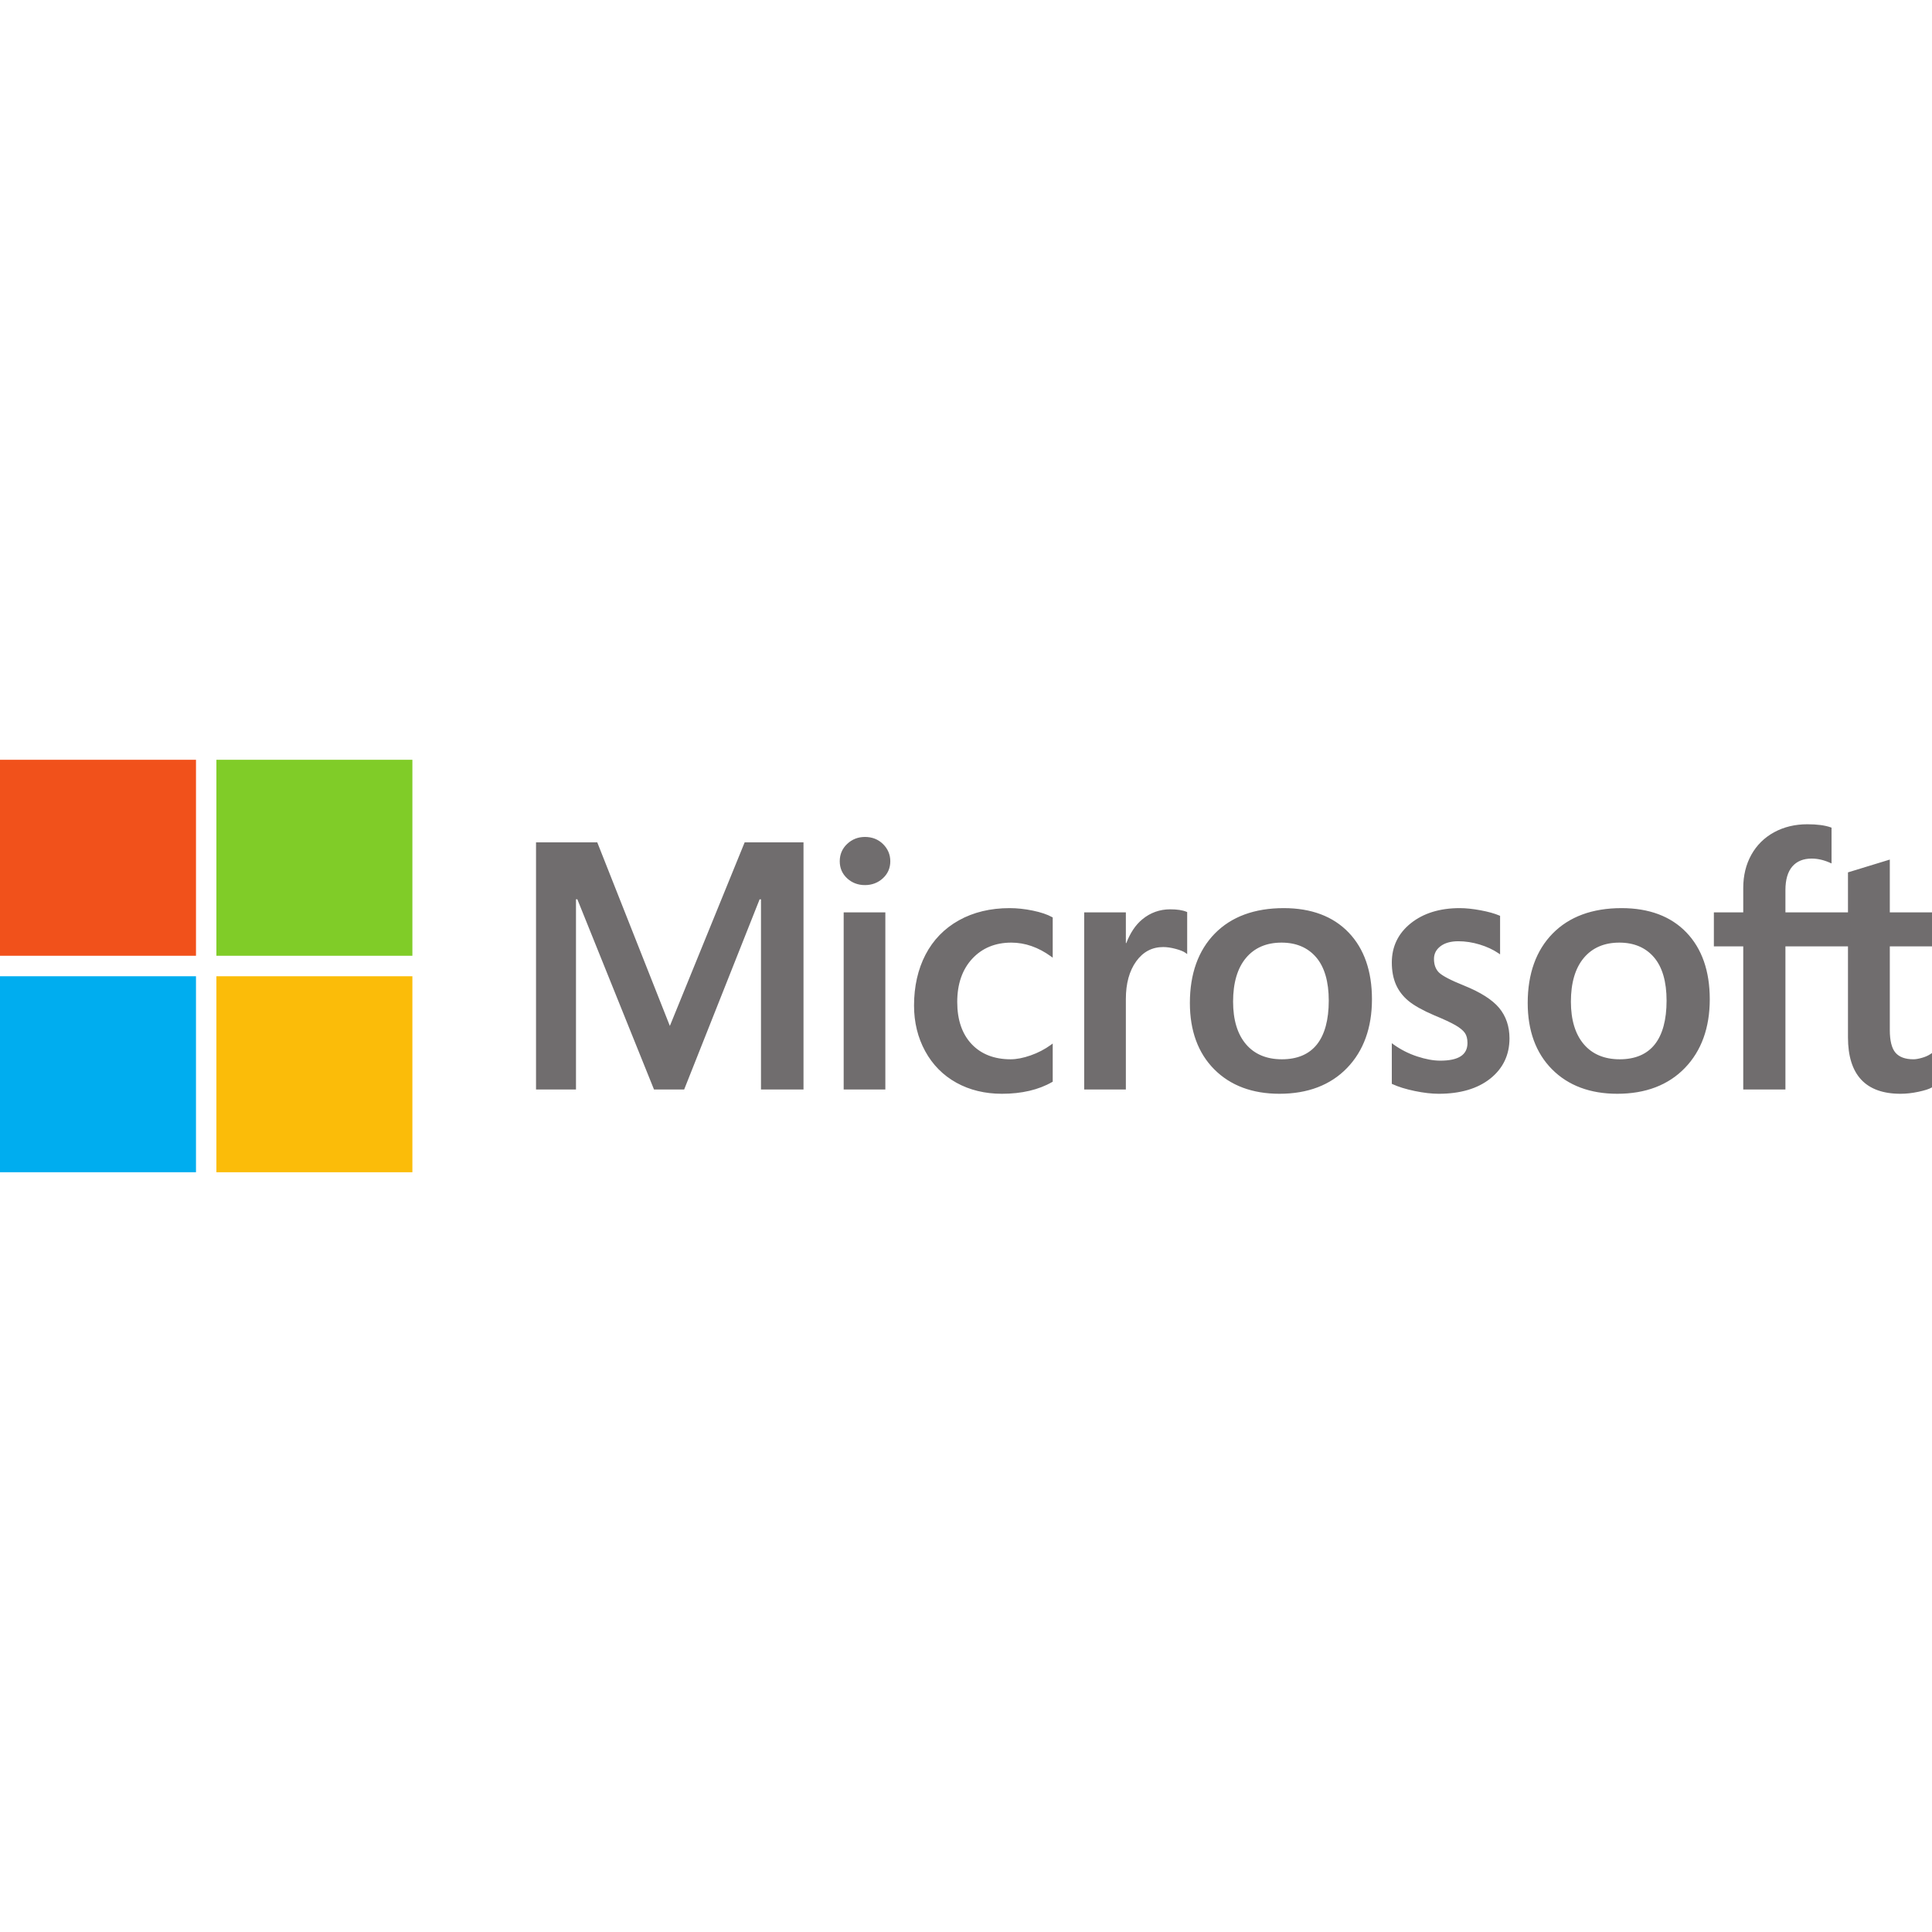
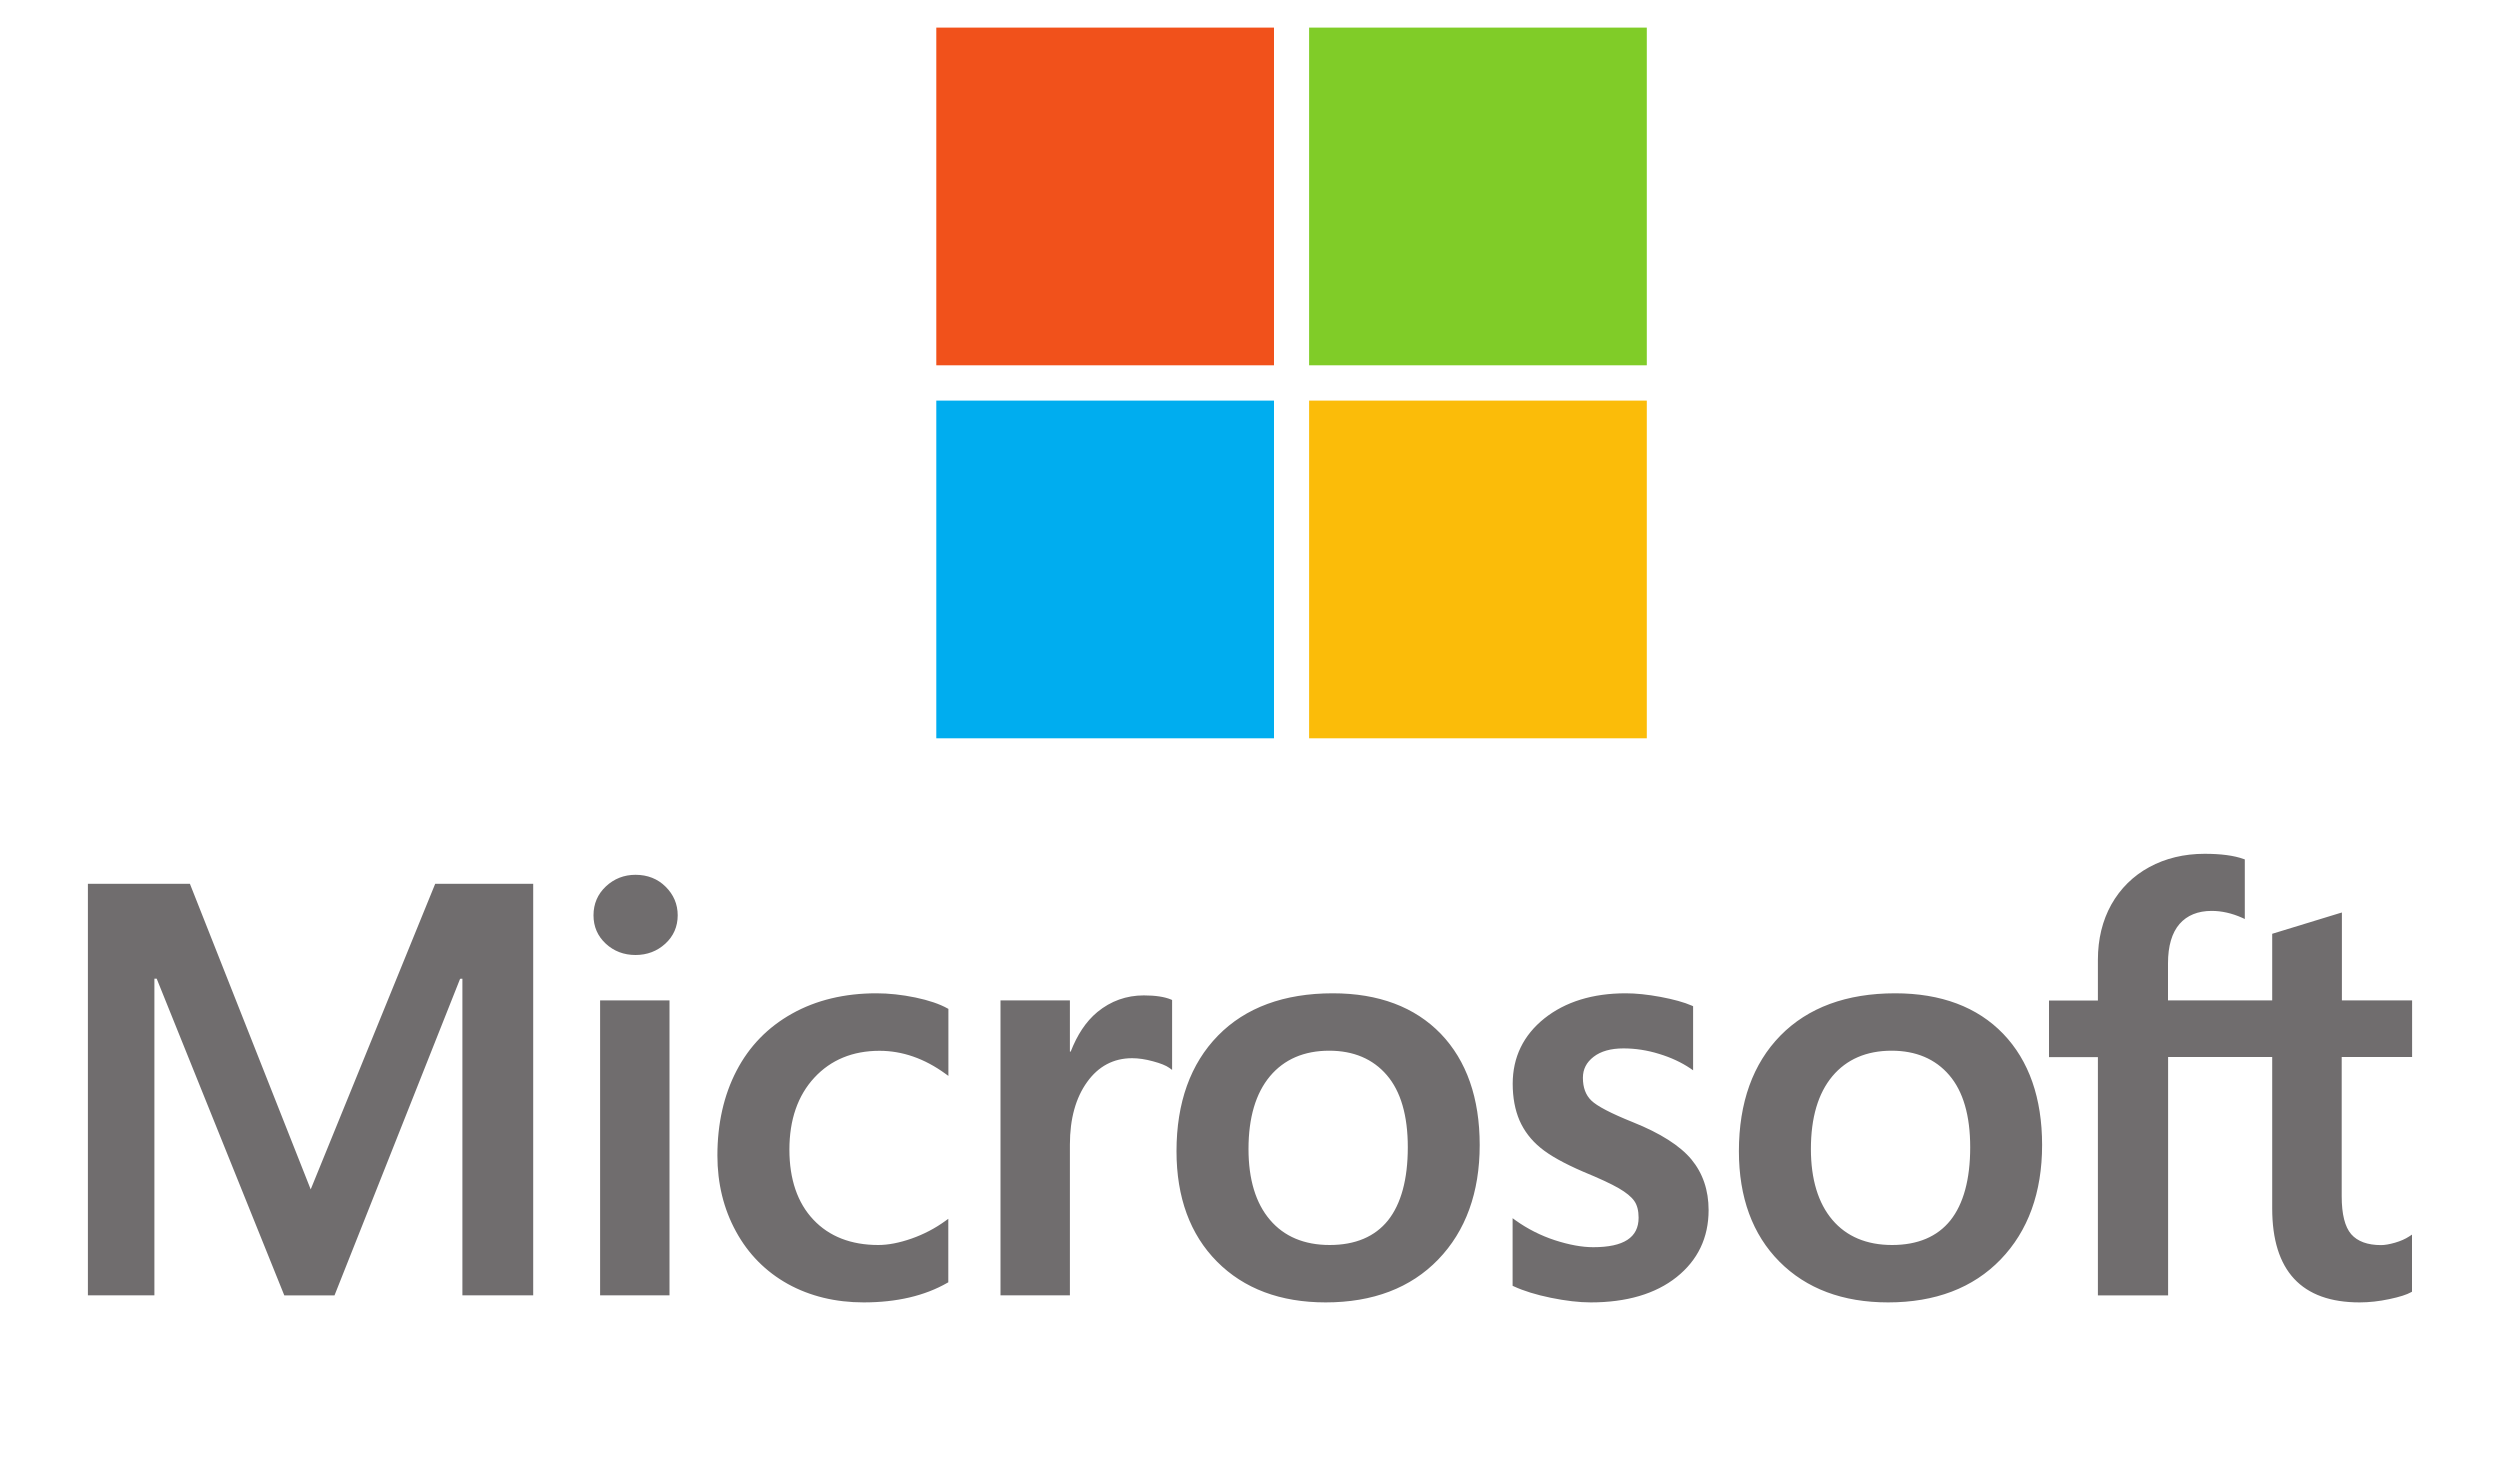
- <svg xmlns="http://www.w3.org/2000/svg" width="800px" height="800px" viewBox="0 -406.53 1033.746 1033.746">
-   <path d="M1033.746 99.838v-18.18h-22.576V53.395l-.76.234-21.205 6.488-.418.127v21.415h-33.469v-11.93c0-5.555 1.242-9.806 3.69-12.641 2.431-2.801 5.908-4.225 10.343-4.225 3.188 0 6.489.751 9.811 2.232l.833.372V36.321l-.392-.144c-3.099-1.114-7.314-1.675-12.539-1.675-6.585 0-12.568 1.433-17.786 4.273-5.221 2.844-9.328 6.904-12.205 12.066-2.867 5.156-4.322 11.111-4.322 17.701v13.116h-15.72v18.18h15.72v76.589h22.567V99.838h33.469v48.671c0 20.045 9.455 30.203 28.102 30.203 3.064 0 6.289-.359 9.582-1.062 3.352-.722 5.635-1.443 6.979-2.213l.297-.176v-18.348l-.918.607c-1.225.816-2.75 1.483-4.538 1.979-1.796.505-3.296.758-4.458.758-4.368 0-7.6-1.177-9.605-3.5-2.028-2.344-3.057-6.443-3.057-12.177V99.838h22.575zM866.635 160.26c-8.191 0-14.649-2.716-19.2-8.066-4.579-5.377-6.899-13.043-6.899-22.783 0-10.049 2.32-17.914 6.901-23.386 4.554-5.436 10.95-8.195 19.014-8.195 7.825 0 14.054 2.635 18.516 7.836 4.484 5.228 6.76 13.03 6.76 23.196 0 10.291-2.14 18.196-6.36 23.484-4.191 5.248-10.493 7.914-18.732 7.914m1.003-80.885c-15.627 0-28.039 4.579-36.889 13.61-8.844 9.032-13.328 21.531-13.328 37.153 0 14.838 4.377 26.773 13.011 35.468 8.634 8.698 20.384 13.104 34.921 13.104 15.148 0 27.313-4.643 36.159-13.799 8.845-9.146 13.326-21.527 13.326-36.784 0-15.07-4.205-27.094-12.502-35.731-8.301-8.641-19.977-13.021-34.698-13.021m-86.602 0c-10.63 0-19.423 2.719-26.14 8.08-6.758 5.393-10.186 12.466-10.186 21.025 0 4.449.74 8.401 2.196 11.753 1.465 3.363 3.732 6.324 6.744 8.809 2.989 2.465 7.603 5.047 13.717 7.674 5.14 2.115 8.973 3.904 11.408 5.314 2.38 1.382 4.069 2.771 5.023 4.124.927 1.324 1.397 3.136 1.397 5.372 0 6.367-4.768 9.465-14.579 9.465-3.639 0-7.79-.76-12.337-2.258a46.347 46.347 0 0 1-12.634-6.406l-.937-.672v21.727l.344.16c3.193 1.474 7.219 2.717 11.964 3.695 4.736.979 9.039 1.477 12.777 1.477 11.535 0 20.824-2.732 27.602-8.125 6.821-5.43 10.278-12.67 10.278-21.525 0-6.388-1.861-11.866-5.529-16.284-3.643-4.382-9.966-8.405-18.785-11.961-7.026-2.82-11.527-5.161-13.384-6.958-1.79-1.736-2.699-4.191-2.699-7.3 0-2.756 1.122-4.964 3.425-6.752 2.321-1.797 5.552-2.711 9.604-2.711 3.76 0 7.607.594 11.433 1.758 3.823 1.164 7.181 2.723 9.984 4.63l.922.63v-20.61l-.354-.152c-2.586-1.109-5.996-2.058-10.138-2.828-4.123-.765-7.863-1.151-11.116-1.151m-95.157 80.885c-8.189 0-14.649-2.716-19.199-8.066-4.58-5.377-6.896-13.041-6.896-22.783 0-10.049 2.319-17.914 6.901-23.386 4.55-5.436 10.945-8.195 19.013-8.195 7.822 0 14.051 2.635 18.514 7.836 4.485 5.228 6.76 13.03 6.76 23.196 0 10.291-2.141 18.196-6.361 23.484-4.191 5.248-10.49 7.914-18.732 7.914m1.006-80.885c-15.631 0-28.044 4.579-36.889 13.61-8.844 9.032-13.331 21.531-13.331 37.153 0 14.844 4.38 26.773 13.014 35.468 8.634 8.698 20.383 13.104 34.92 13.104 15.146 0 27.314-4.643 36.16-13.799 8.843-9.146 13.326-21.527 13.326-36.784 0-15.07-4.206-27.094-12.505-35.731-8.303-8.641-19.977-13.021-34.695-13.021M602.409 98.07V81.658h-22.292v94.767h22.292v-48.477c0-8.243 1.869-15.015 5.557-20.13 3.641-5.054 8.493-7.615 14.417-7.615 2.008 0 4.262.331 6.703.986 2.416.651 4.166 1.358 5.198 2.102l.937.679V81.496l-.361-.155c-2.076-.882-5.013-1.327-8.729-1.327-5.602 0-10.615 1.8-14.909 5.344-3.769 3.115-6.493 7.386-8.576 12.712h-.237zm-62.213-18.695c-10.227 0-19.349 2.193-27.108 6.516-7.775 4.333-13.788 10.519-17.879 18.385-4.073 7.847-6.141 17.013-6.141 27.235 0 8.954 2.005 17.171 5.968 24.413 3.965 7.254 9.577 12.929 16.681 16.865 7.094 3.931 15.293 5.924 24.371 5.924 10.594 0 19.639-2.118 26.891-6.295l.293-.168v-20.423l-.937.684c-3.285 2.393-6.956 4.303-10.906 5.679-3.94 1.375-7.532 2.07-10.682 2.07-8.747 0-15.769-2.737-20.866-8.133-5.108-5.403-7.698-12.99-7.698-22.537 0-9.607 2.701-17.389 8.024-23.131 5.307-5.725 12.342-8.629 20.908-8.629 7.327 0 14.467 2.481 21.222 7.381l.935.679V84.371l-.302-.17c-2.542-1.423-6.009-2.598-10.313-3.489-4.286-.889-8.478-1.337-12.461-1.337m-66.481 2.284h-22.292v94.766h22.292V81.659zm-10.918-40.371c-3.669 0-6.869 1.249-9.498 3.724-2.64 2.482-3.979 5.607-3.979 9.295 0 3.63 1.323 6.698 3.938 9.114 2.598 2.409 5.808 3.63 9.54 3.63 3.731 0 6.953-1.221 9.582-3.626 2.646-2.42 3.988-5.487 3.988-9.118 0-3.559-1.306-6.652-3.879-9.195-2.571-2.538-5.833-3.824-9.692-3.824m-55.62 33.379v101.758h22.75V44.189H398.44l-40.022 98.221-38.839-98.221H286.81v132.235h21.379V74.657h.734l41.013 101.768h16.134l40.373-101.758h.734z" fill="#706d6e" />
-   <path d="M104.868 104.868H0V0h104.868v104.868z" fill="#f1511b" />
-   <path d="M220.654 104.868H115.788V0h104.866v104.868z" fill="#80cc28" />
-   <path d="M104.865 220.695H0V115.828h104.865v104.867z" fill="#00adef" />
-   <path d="M220.654 220.695H115.788V115.828h104.866v104.867z" fill="#fbbc09" />
+ <svg xmlns="http://www.w3.org/2000/svg" version="1.1" id="Layer_1" x="0px" y="0px" viewBox="0 0 2500 1465" style="enable-background:new 0 0 2500 1465;" xml:space="preserve">
+   <style type="text/css">
+ 	.st0{fill:#252F3E;}
+ 	.st1{fill-rule:evenodd;clip-rule:evenodd;fill:#FF9900;}
+ 	.st2{fill:#E8710A;}
+ 	.st3{fill:#F9AB00;}
+ 	.st4{fill:#706D6E;}
+ 	.st5{fill:#F1511B;}
+ 	.st6{fill:#80CC28;}
+ 	.st7{fill:#00ADEF;}
+ 	.st8{fill:#FBBC09;}
+ 	.st9{fill:#77B900;}
+ 	.st10{fill:#0F0F0F;}
+ 	.st11{fill:#44497A;enable-background:new    ;}
+ 	.st12{enable-background:new    ;}
+ 	.st13{fill:#44497A;}
+ 	.st14{fill:#666666;}
+ 	.st15{fill:#232E4A;}
+ </style>
+   <path class="st4" d="M2412.1,1057v-56.6h-70.2v-87.9l-2.4,0.7l-66,20.2l-1.3,0.4v66.6H2168v-37.1c0-17.3,3.9-30.5,11.5-39.3  c7.6-8.7,18.4-13.1,32.2-13.1c9.9,0,20.2,2.3,30.5,6.9l2.6,1.2v-59.6l-1.2-0.4c-9.6-3.5-22.8-5.2-39-5.2c-20.5,0-39.1,4.5-55.3,13.3  c-16.2,8.8-29,21.5-38,37.5c-8.9,16-13.4,34.6-13.4,55.1v40.8h-48.9v56.6h48.9v238.3h70.2V1057h104.1v151.4c0,62.4,29.4,94,87.4,94  c9.5,0,19.6-1.1,29.8-3.3c10.4-2.2,17.5-4.5,21.7-6.9l0.9-0.5v-57.1l-2.9,1.9c-3.8,2.5-8.6,4.6-14.1,6.2c-5.6,1.6-10.3,2.4-13.9,2.4  c-13.6,0-23.6-3.7-29.9-10.9c-6.3-7.3-9.5-20-9.5-37.9V1057H2412.1L2412.1,1057z M1892.1,1245c-25.5,0-45.6-8.5-59.7-25.1  c-14.2-16.7-21.5-40.6-21.5-70.9c0-31.3,7.2-55.7,21.5-72.8c14.2-16.9,34.1-25.5,59.2-25.5c24.3,0,43.7,8.2,57.6,24.4  c14,16.3,21,40.5,21,72.2c0,32-6.7,56.6-19.8,73.1C1937.3,1236.7,1917.7,1245,1892.1,1245 M1895.2,993.3  c-48.6,0-87.2,14.2-114.8,42.3c-27.5,28.1-41.5,67-41.5,115.6c0,46.2,13.6,83.3,40.5,110.4c26.9,27.1,63.4,40.8,108.7,40.8  c47.1,0,85-14.4,112.5-42.9c27.5-28.5,41.5-67,41.5-114.5c0-46.9-13.1-84.3-38.9-111.2C1977.4,1007,1941,993.3,1895.2,993.3   M1625.7,993.3c-33.1,0-60.4,8.5-81.3,25.1c-21,16.8-31.7,38.8-31.7,65.4c0,13.8,2.3,26.1,6.8,36.6c4.6,10.5,11.6,19.7,21,27.4  c9.3,7.7,23.7,15.7,42.7,23.9c16,6.6,27.9,12.1,35.5,16.5c7.4,4.3,12.7,8.6,15.6,12.8c2.9,4.1,4.3,9.8,4.3,16.7  c0,19.8-14.8,29.5-45.4,29.5c-11.3,0-24.2-2.4-38.4-7c-14-4.6-27.3-11.3-39.3-19.9l-2.9-2.1v67.6l1.1,0.5  c9.9,4.6,22.5,8.5,37.2,11.5c14.7,3,28.1,4.6,39.8,4.6c35.9,0,64.8-8.5,85.9-25.3c21.2-16.9,32-39.4,32-67  c0-19.9-5.8-36.9-17.2-50.7c-11.3-13.6-31-26.2-58.5-37.2c-21.9-8.8-35.9-16.1-41.6-21.7c-5.6-5.4-8.4-13-8.4-22.7  c0-8.6,3.5-15.4,10.7-21c7.2-5.6,17.3-8.4,29.9-8.4c11.7,0,23.7,1.8,35.6,5.5c11.9,3.6,22.3,8.5,31.1,14.4l2.9,2v-64.1l-1.1-0.5  c-8-3.5-18.7-6.4-31.5-8.8C1647.5,994.5,1635.9,993.3,1625.7,993.3 M1329.7,1245c-25.5,0-45.6-8.5-59.7-25.1  c-14.3-16.7-21.5-40.6-21.5-70.9c0-31.3,7.2-55.7,21.5-72.8c14.2-16.9,34.1-25.5,59.2-25.5c24.3,0,43.7,8.2,57.6,24.4  c14,16.3,21,40.5,21,72.2c0,32-6.7,56.6-19.8,73.1C1374.9,1236.7,1355.3,1245,1329.7,1245 M1332.8,993.3  c-48.6,0-87.3,14.2-114.8,42.3c-27.5,28.1-41.5,67-41.5,115.6c0,46.2,13.6,83.3,40.5,110.4c26.9,27.1,63.4,40.8,108.7,40.8  c47.1,0,85-14.4,112.5-42.9c27.5-28.5,41.5-67,41.5-114.5c0-46.9-13.1-84.3-38.9-111.2C1414.9,1007,1378.6,993.3,1332.8,993.3   M1069.9,1051.5v-51.1h-69.4v294.9h69.4v-150.8c0-25.6,5.8-46.7,17.3-62.6c11.3-15.7,26.4-23.7,44.9-23.7c6.2,0,13.3,1,20.9,3.1  c7.5,2,13,4.2,16.2,6.5l2.9,2.1v-69.9l-1.1-0.5c-6.5-2.7-15.6-4.1-27.2-4.1c-17.4,0-33,5.6-46.4,16.6c-11.7,9.7-20.2,23-26.7,39.6  H1069.9z M876.4,993.3c-31.8,0-60.2,6.8-84.3,20.3c-24.2,13.5-42.9,32.7-55.6,57.2c-12.7,24.4-19.1,52.9-19.1,84.7  c0,27.9,6.2,53.4,18.6,76c12.3,22.6,29.8,40.2,51.9,52.5c22.1,12.2,47.6,18.4,75.8,18.4c33,0,61.1-6.6,83.7-19.6l0.9-0.5v-63.5  l-2.9,2.1c-10.2,7.4-21.6,13.4-33.9,17.7c-12.3,4.3-23.4,6.4-33.2,6.4c-27.2,0-49.1-8.5-64.9-25.3c-15.9-16.8-24-40.4-24-70.1  c0-29.9,8.4-54.1,25-72c16.5-17.8,38.4-26.8,65.1-26.8c22.8,0,45,7.7,66,23l2.9,2.1v-67l-0.9-0.5c-7.9-4.4-18.7-8.1-32.1-10.9  C901.8,994.7,888.7,993.3,876.4,993.3 M669.5,1000.4h-69.4v294.9h69.4C669.5,1295.3,669.5,1000.4,669.5,1000.4z M635.5,874.8  c-11.4,0-21.4,3.9-29.6,11.6c-8.2,7.7-12.4,17.4-12.4,28.9c0,11.3,4.1,20.8,12.3,28.4c8.1,7.5,18.1,11.3,29.7,11.3  c11.6,0,21.6-3.8,29.8-11.3c8.2-7.5,12.4-17.1,12.4-28.4c0-11.1-4.1-20.7-12.1-28.6C657.7,878.8,647.5,874.8,635.5,874.8   M462.4,978.7v316.6h70.8V883.8h-98l-124.5,305.6L189.9,883.8h-102v411.5h66.5V978.7h2.3l127.6,316.7h50.2l125.6-316.6L462.4,978.7  L462.4,978.7z" />
+   <g>
+     <path class="st5" d="M1273.9,365.3H936.3V27.6h337.7V365.3z" />
+     <path class="st6" d="M1646.8,365.3h-337.7V27.6h337.7L1646.8,365.3L1646.8,365.3z" />
+     <path class="st7" d="M1273.9,738.3H936.3V400.6h337.7V738.3z" />
+     <path class="st8" d="M1646.8,738.3h-337.7V400.6h337.7L1646.8,738.3L1646.8,738.3z" />
+   </g>
</svg>
